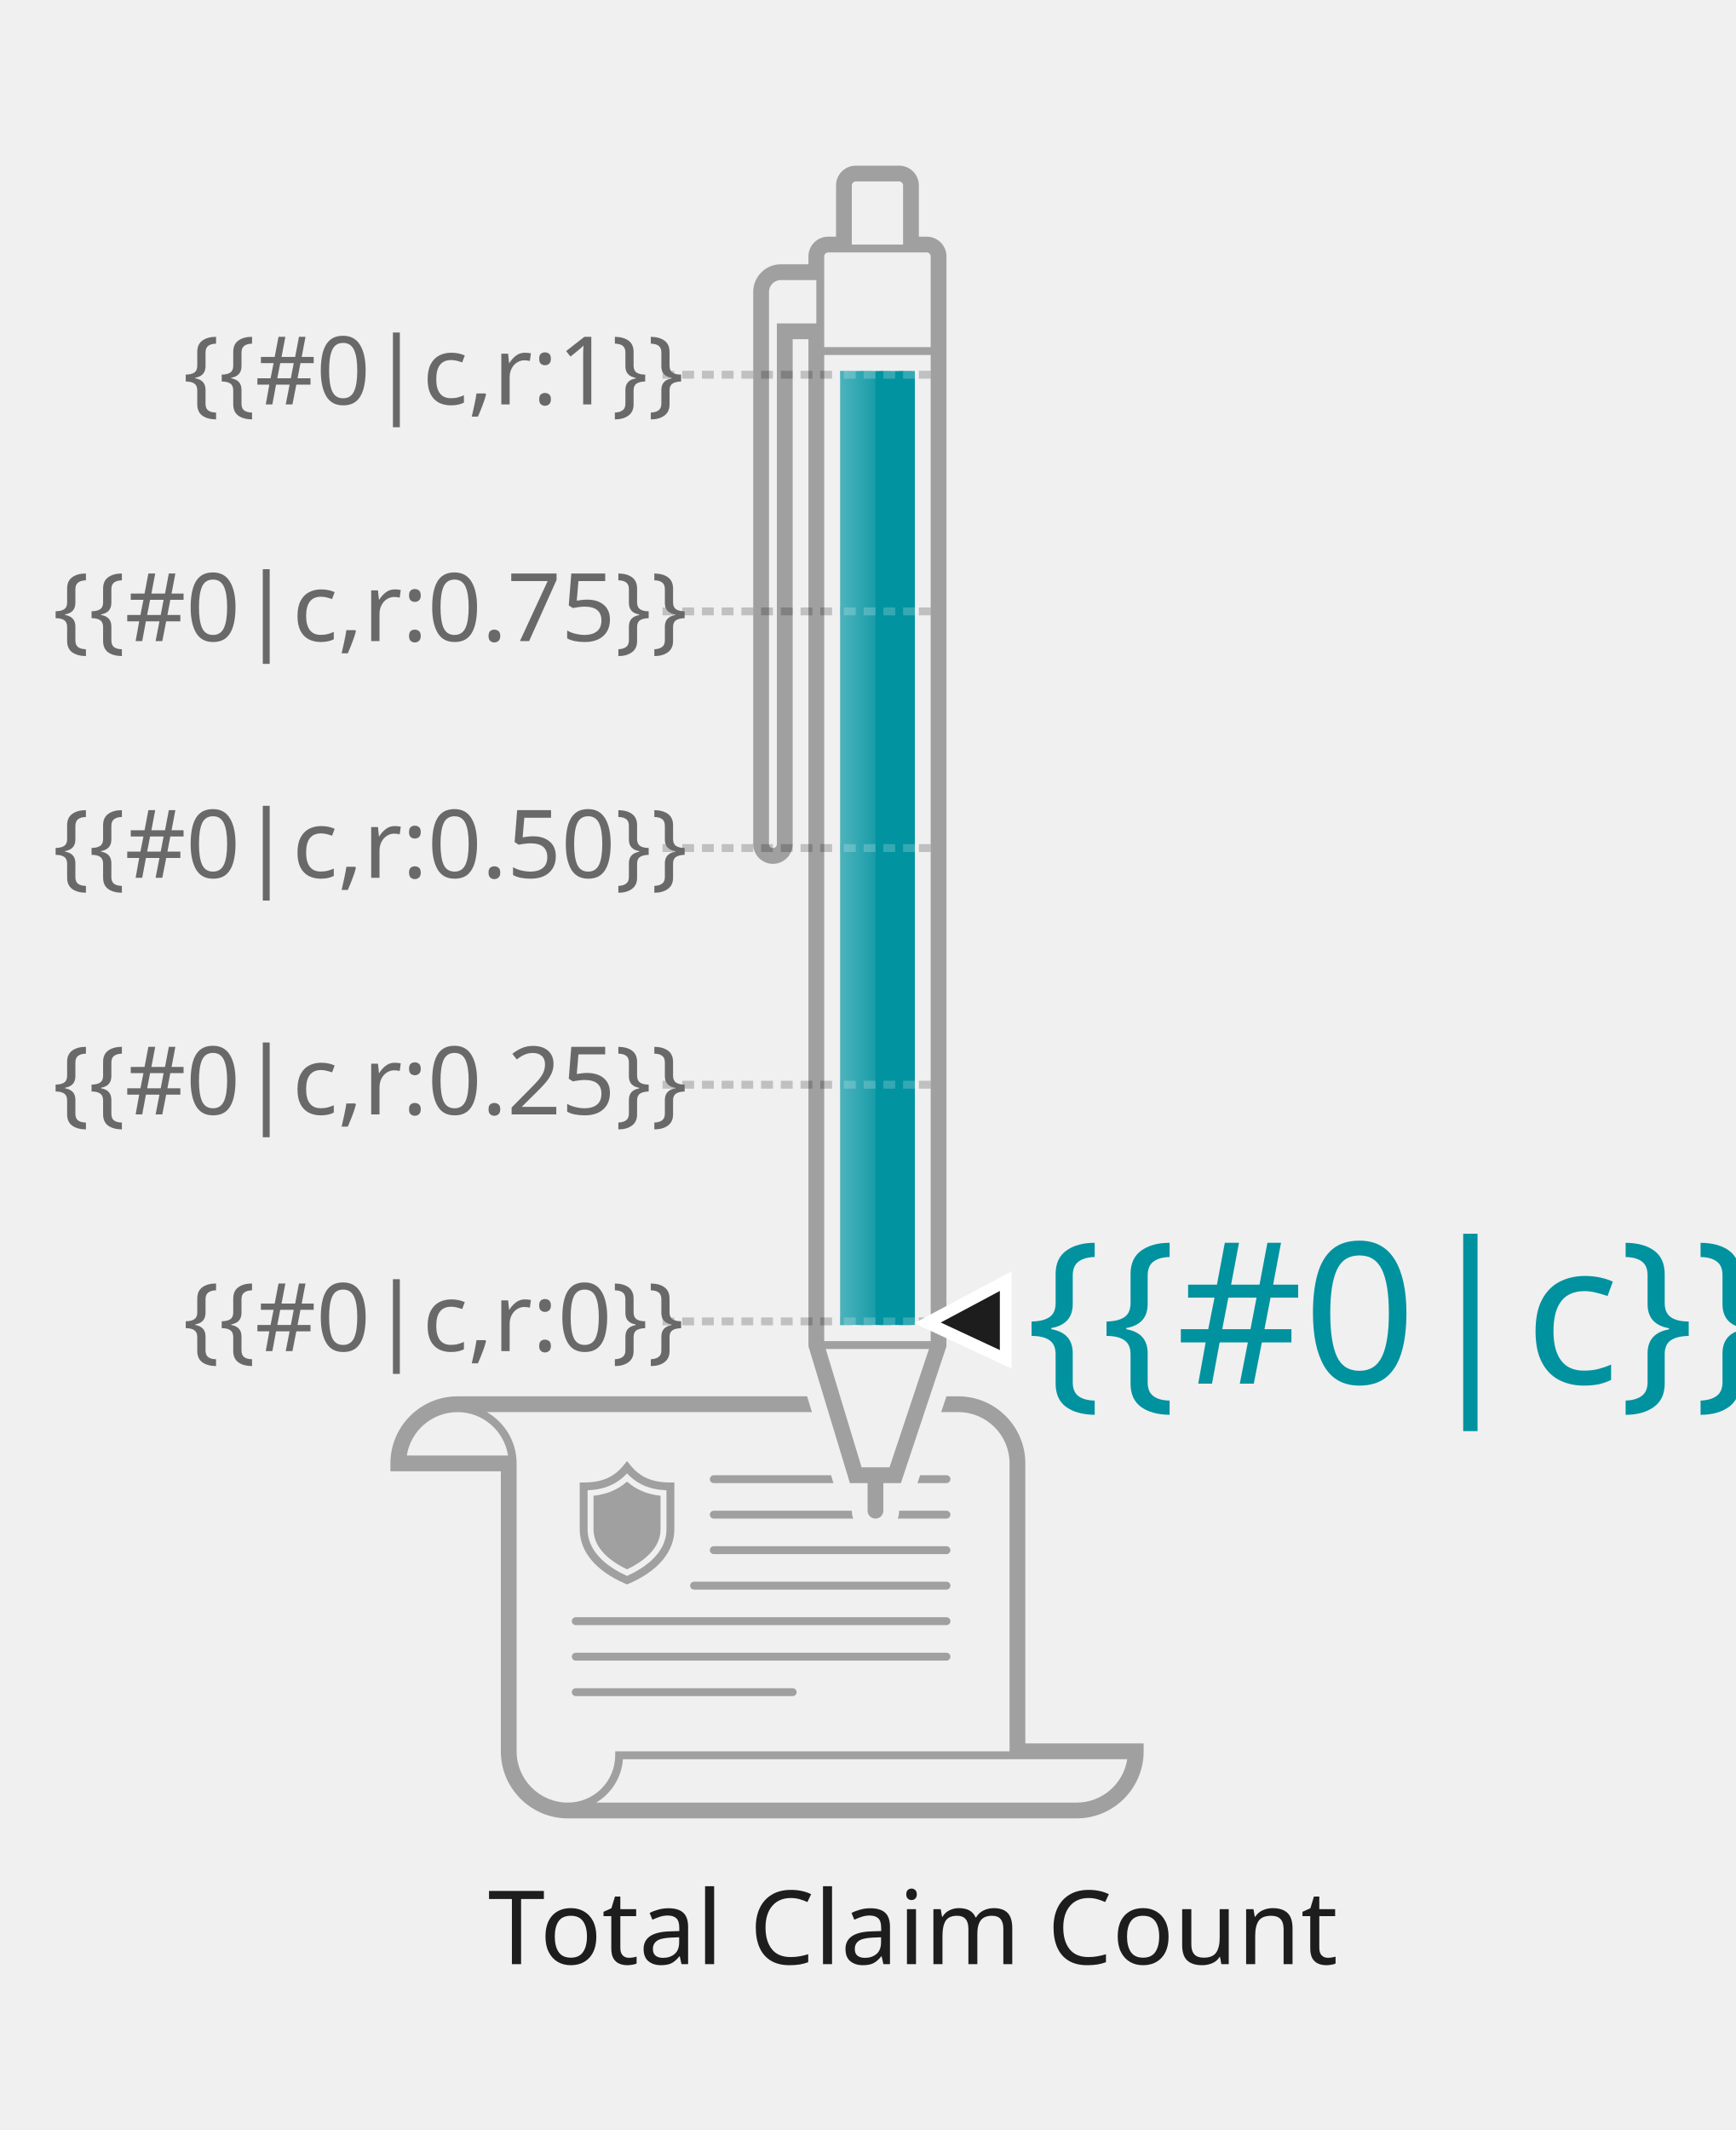
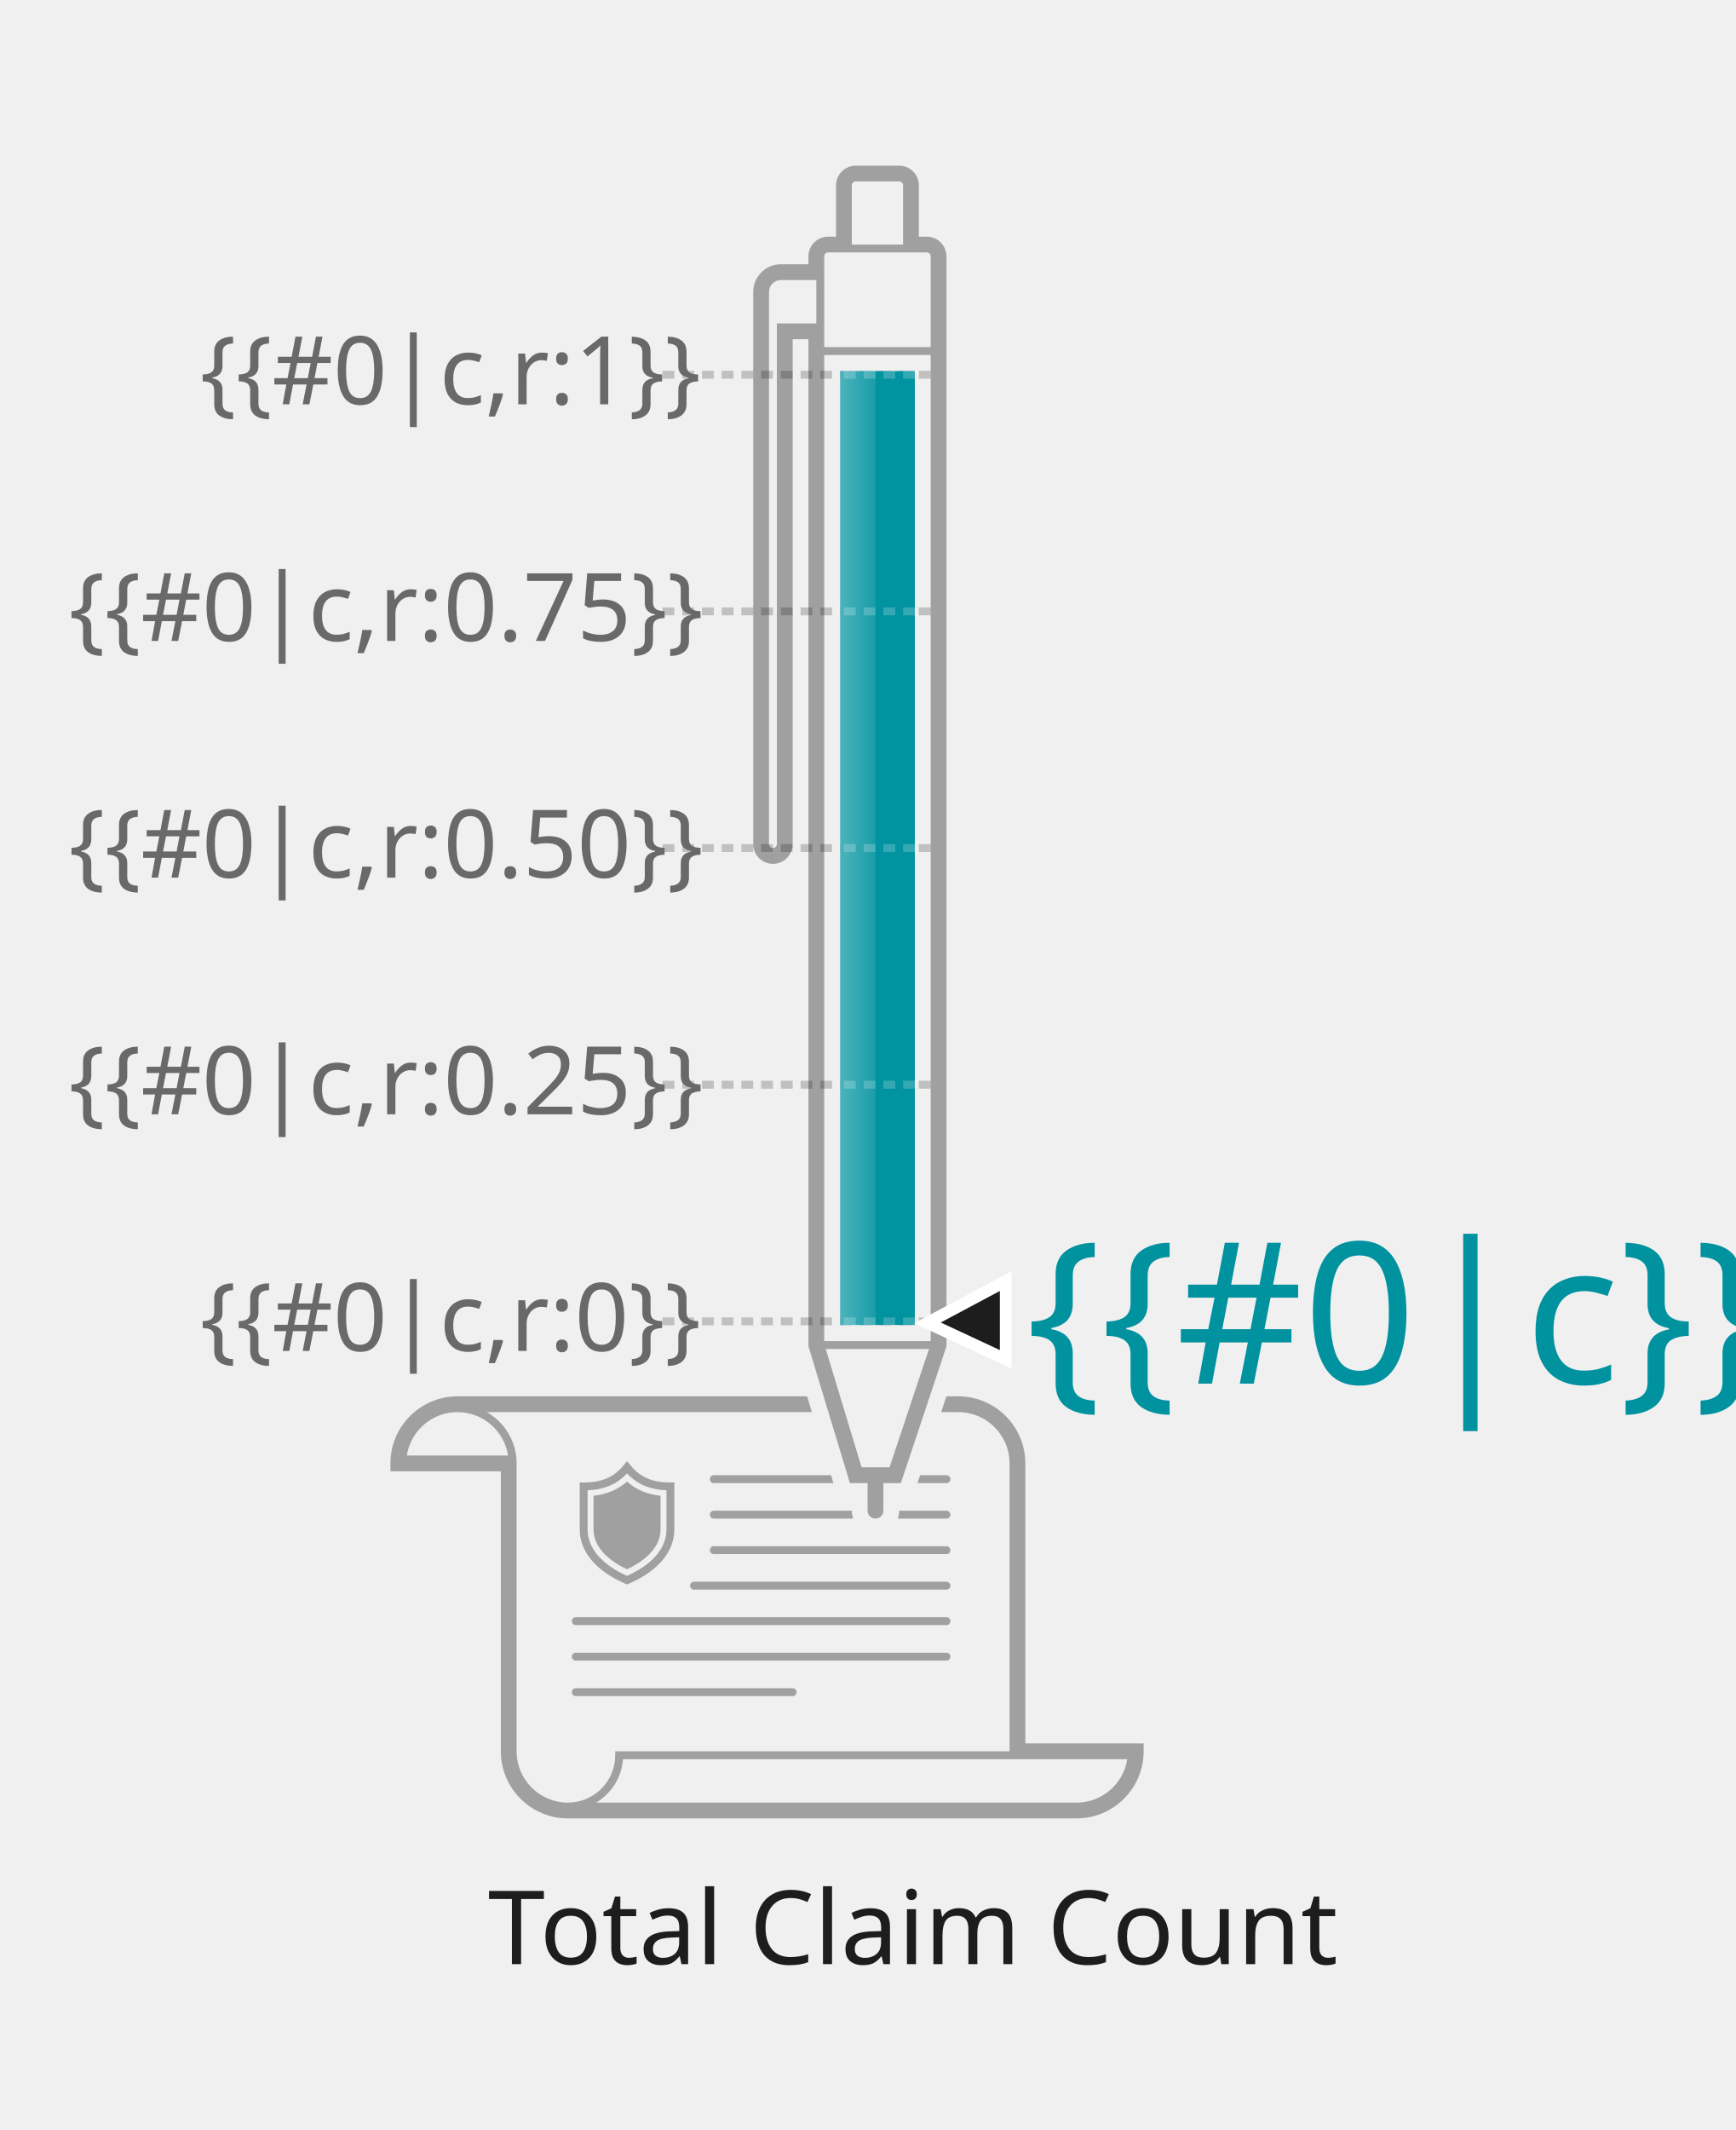
<svg xmlns="http://www.w3.org/2000/svg" version="1.1" id="TotalClaimCount_x5F_Gauge" x="0px" y="0px" viewBox="0 0 440 540" style="enable-background:new 0 0 440 540;" xml:space="preserve">
  <style type="text/css">
	.st0{fill:#1D1D1D;}
	.st1{font-family:'Roboto-Medium';}
	.st2{font-size:26px;}
	.st3{letter-spacing:-2;}
	.st4{fill:#A0A0A0;}
	.st5{opacity:0.2;}
	.st6{fill:none;stroke:#000000;stroke-width:2;stroke-miterlimit:10;stroke-dasharray:3,2;}
	.st7{filter:url(#Adobe_OpacityMaskFilter);}
	.st8{fill:#FFFFFF;}
- 	.st9{mask:url(#bar_00000149372059707090871230000013426935470169939336_);fill:#0293A0;}
+ 	.st9{mask:url(#bar_00000020356698638981664020000002288755480661067184_);fill:#0293A0;}
	.st10{fill:none;stroke:#FFFFFF;stroke-width:2;stroke-miterlimit:10;stroke-dasharray:3,2;}
- 	.st11{opacity:0.3;fill:url(#shine_00000052101472375516625760000007121490218177636779_);}
+ 	.st11{opacity:0.3;fill:url(#shine_00000041286249228321545110000010748150240459416204_);}
	.st12{fill:#696969;}
	.st13{font-family:'Roboto-Regular';}
	.st14{font-size:24px;}
	.st15{fill:none;}
	.st16{fill:#01929F;}
	.st17{font-family:'Roboto-Bold';}
	.st18{font-size:50px;}
</style>
  <g>
    <text transform="matrix(1 0 0 1 123.7432 497.9539)">
      <tspan x="0" y="0" class="st0 st1 st2 st3">T</tspan>
      <tspan x="13.14" y="0" class="st0 st1 st2">otal Claim Count</tspan>
    </text>
  </g>
  <g id="icon_00000049919425245807034810000003409910442294599853_">
    <path id="outlines" class="st4" d="M260,442v-71c0-9.37-7.63-17-17-17h-3.01l-1.33,4H243c7.17,0,13,5.83,13,13v73H156v1   c0,6.62-5.38,12-12,12c-7.17,0-13-5.83-13-13v-73c0-5.56-3.05-10.41-7.55-13h82.43l-1.21-4H116c-9.37,0-17,7.63-17,17v2h28v71   c0,9.37,7.63,17,17,17h129c9.37,0,17-7.63,17-17v-2H260z M128.83,369h-25.67c0.96-6.22,6.36-11,12.85-11   C122.49,358,127.86,362.78,128.83,369L128.83,369z M273,457H151.18c3.81-2.29,6.45-6.33,6.78-11h127.88   C284.88,452.22,279.49,457,273,457z" />
    <g id="lines">
      <path class="st4" d="M201,428h-55c-0.55,0-1,0.45-1,1s0.45,1,1,1h55c0.55,0,1-0.45,1-1S201.55,428,201,428z" />
      <path class="st4" d="M240,419h-94c-0.55,0-1,0.45-1,1s0.45,1,1,1h94c0.55,0,1-0.45,1-1S240.55,419,240,419z" />
      <path class="st4" d="M181,385h35.35c-0.22-0.63-0.35-1.3-0.35-2h-35c-0.55,0-1,0.45-1,1S180.45,385,181,385z" />
      <path class="st4" d="M181,376h30.34l-0.61-2H181c-0.55,0-1,0.45-1,1S180.45,376,181,376z" />
      <path class="st4" d="M240,401h-64c-0.55,0-1,0.45-1,1s0.45,1,1,1h64c0.55,0,1-0.45,1-1S240.55,401,240,401z" />
      <path class="st4" d="M240,383h-12c0,0.7-0.13,1.37-0.35,2H240c0.55,0,1-0.45,1-1S240.55,383,240,383z" />
      <path class="st4" d="M240,374h-6.68l-0.67,2H240c0.55,0,1-0.45,1-1S240.55,374,240,374z" />
      <path class="st4" d="M240,410h-94c-0.55,0-1,0.45-1,1s0.45,1,1,1h94c0.55,0,1-0.45,1-1S240.55,410,240,410z" />
      <path class="st4" d="M240,392h-59c-0.55,0-1,0.45-1,1s0.45,1,1,1h59c0.55,0,1-0.45,1-1S240.55,392,240,392z" />
    </g>
    <g id="shield">
      <path class="st4" d="M150.5,379.21v8.5c0,5.18,4.94,8.46,8.5,10.15c3.56-1.69,8.5-4.98,8.5-10.15v-8.5    c-3.4-0.37-6.18-1.54-8.5-3.59C156.68,377.66,153.9,378.83,150.5,379.21z" />
      <path class="st4" d="M159,401.69l-0.39-0.17c-7.48-3.22-11.61-8.12-11.61-13.82v-11.86h1c4.64,0,7.7-1.33,10.22-4.46l0.78-0.97    l0.78,0.97c2.52,3.13,5.58,4.46,10.22,4.46h1v11.86c0,5.69-4.12,10.6-11.61,13.82L159,401.69z M149,377.82v9.89    c0,6.32,6.09,10.06,10,11.81c3.91-1.75,10-5.49,10-11.81v-9.89c-4.27-0.18-7.43-1.53-10-4.29    C156.43,376.29,153.27,377.64,149,377.82z" />
    </g>
  </g>
  <path id="pen_00000099636461772795807190000003032315745353432460_" class="st4" d="M235,60h-2V47c0-2.76-2.24-5-5-5h-11  c-2.76,0-5,2.24-5,5v13h-2c-2.76,0-5,2.24-5,5v2h-7c-3.86,0-7,3.14-7,7v140c0,2.76,2.24,5,5,5s5-2.24,5-5V86h4v255.3l10.52,34.7H220  v7c0,1.1,0.9,2,2,2s2-0.9,2-2v-7h4.44L240,341.32V65C240,62.24,237.76,60,235,60z M217,46h11c0.55,0,1,0.45,1,1v15h-13V47  C216,46.45,216.45,46,217,46z M209,65c0-0.55,0.45-1,1-1h25c0.55,0,1,0.45,1,1v23h-27V65z M209,340V90h27v250H209z M197,82v132  c0,0.55-0.45,1-1,1s-1-0.45-1-1V74c0-1.65,1.35-3,3-3h9v11H197z M225.56,372h-7.08l-9.09-30h26.17L225.56,372z" />
  <g id="grid_lines" class="st5">
    <g>
      <line class="st6" x1="236" y1="335" x2="167" y2="335" />
    </g>
    <g>
      <line class="st6" x1="236" y1="275" x2="167" y2="275" />
    </g>
    <g>
      <line class="st6" x1="236" y1="215" x2="167" y2="215" />
    </g>
    <g>
      <line class="st6" x1="236" y1="155" x2="167" y2="155" />
    </g>
    <g>
      <line class="st6" x1="236" y1="95" x2="167" y2="95" />
    </g>
  </g>
  <g id="bar">
    <defs>
      <filter id="Adobe_OpacityMaskFilter" filterUnits="userSpaceOnUse" x="213" y="94" width="19" height="242">
        <feColorMatrix type="matrix" values="1 0 0 0 0  0 1 0 0 0  0 0 1 0 0  0 0 0 1 0" />
      </filter>
    </defs>
-     <mask maskUnits="userSpaceOnUse" x="213" y="94" width="19" height="242" id="bar_00000108285719107607580150000018204587461148663467_">
+     <mask maskUnits="userSpaceOnUse" x="213" y="94" width="19" height="242" id="bar_00000067918541921357567720000017889741047685866911_">
      <g id="mask" class="st7">
        <rect id="_x7B__x7B_sy:_x23_0_x2C_o:0.5_x3B_1_x7D__x7D_" x="213" y="94" class="st8" width="19" height="242" />
      </g>
    </mask>
-     <rect id="bar_00000159438346624292936920000007586214576285236120_" x="213" y="94" style="mask:url(#bar_00000108285719107607580150000018204587461148663467_);fill:#0293A0;" width="19" height="242" />
+     <rect id="bar_00000159438346624292936920000007586214576285236120_" x="213" y="94" style="mask:url(#bar_00000067918541921357567720000017889741047685866911_);fill:#0293A0;" width="19" height="242" />
    <g id="bar_grid_lines" class="st5">
      <line class="st10" x1="232" y1="335" x2="213" y2="335" />
      <line class="st10" x1="232" y1="275" x2="213" y2="275" />
      <line class="st10" x1="232" y1="215" x2="213" y2="215" />
      <line class="st10" x1="232" y1="155" x2="213" y2="155" />
      <line class="st10" x1="232" y1="95" x2="213" y2="95" />
    </g>
  </g>
-   <linearGradient id="shine_00000169531602567037894430000004989704910832144300_" gradientUnits="userSpaceOnUse" x1="213" y1="215" x2="222" y2="215">
+   <linearGradient id="shine_00000160189073833361255650000002192883951518601611_" gradientUnits="userSpaceOnUse" x1="213" y1="215" x2="222" y2="215">
    <stop offset="0" style="stop-color:#FFFFFF" />
    <stop offset="1" style="stop-color:#FFFFFF;stop-opacity:0.3" />
  </linearGradient>
-   <rect id="shine_00000091008309965269043600000012869153302409665163_" x="213" y="94" style="opacity:0.3;fill:url(#shine_00000169531602567037894430000004989704910832144300_);" width="9" height="242" />
+   <rect id="shine_00000091008309965269043600000012869153302409665163_" x="213" y="94" style="opacity:0.3;fill:url(#shine_00000160189073833361255650000002192883951518601611_);" width="9" height="242" />
  <g id="_x7B__x7B_ta:end_x7D__x7D__00000026150382613295286290000013338375509109719188_">
-     <text transform="matrix(1 0 0 1 46.4297 342.5313)" class="st12 st13 st14">{{#0|c,r:0}}</text>
+     <text transform="matrix(1 0 0 1 50.7305 342.4961)" class="st12 st13 st14">{{#0|c,r:0}}</text>
  </g>
  <g id="_x7B__x7B_ta:end_x7D__x7D__00000161619925334424253320000011442313559868003968_">
-     <text transform="matrix(1 0 0 1 13.4297 282.5313)" class="st12 st13 st14">{{#0|c,r:0.25}}</text>
+     <text transform="matrix(1 0 0 1 17.4609 282.4961)" class="st12 st13 st14">{{#0|c,r:0.25}}</text>
  </g>
  <g id="_x7B__x7B_ta:end_x7D__x7D__00000073706882505467088600000002046329755614173611_">
-     <text transform="matrix(1 0 0 1 13.4297 222.5313)" class="st12 st13 st14">{{#0|c,r:0.50}}</text>
+     <text transform="matrix(1 0 0 1 17.4609 222.4961)" class="st12 st13 st14">{{#0|c,r:0.50}}</text>
  </g>
  <g id="_x7B__x7B_ta:end_x7D__x7D__00000047055393571923356660000015324077857147782017_">
-     <text transform="matrix(1 0 0 1 13.4297 162.5313)" class="st12 st13 st14">{{#0|c,r:0.75}}</text>
+     <text transform="matrix(1 0 0 1 17.4609 162.4961)" class="st12 st13 st14">{{#0|c,r:0.75}}</text>
  </g>
  <g id="_x7B__x7B_ta:end_x7D__x7D_">
-     <text transform="matrix(1 0 0 1 46.4297 102.5313)" class="st12 st13 st14">{{#0|c,r:1}}</text>
+     <text transform="matrix(1 0 0 1 50.7305 102.4961)" class="st12 st13 st14">{{#0|c,r:1}}</text>
  </g>
  <g id="_x7B__x7B_py:_x23_0_x2C_g:valuePath_x2C_o:0_x3B_0.5_x7D__x7D_">
    <rect id="spacer" x="236.54" y="308.28" class="st15" width="190" height="54" />
    <g>
      <text transform="matrix(1 0 0 1 260.1788 350.7783)" class="st16 st17 st18">{{#0|c}}</text>
    </g>
    <polygon class="st8" points="255.07,323.06 252.13,324.63 237.13,332.63 231.83,335.46 233.64,336.3 237.27,338 252.27,345    255.12,346.33 256.54,346.99 256.54,322.28  " />
    <g>
      <polygon class="st0" points="253.54,342.28 238.54,335.28 253.54,327.28   " />
    </g>
  </g>
  <line id="_x7B__x7B_valuePath_x7D__x7D_" class="st15" x1="232" y1="336" x2="232" y2="94" />
</svg>
